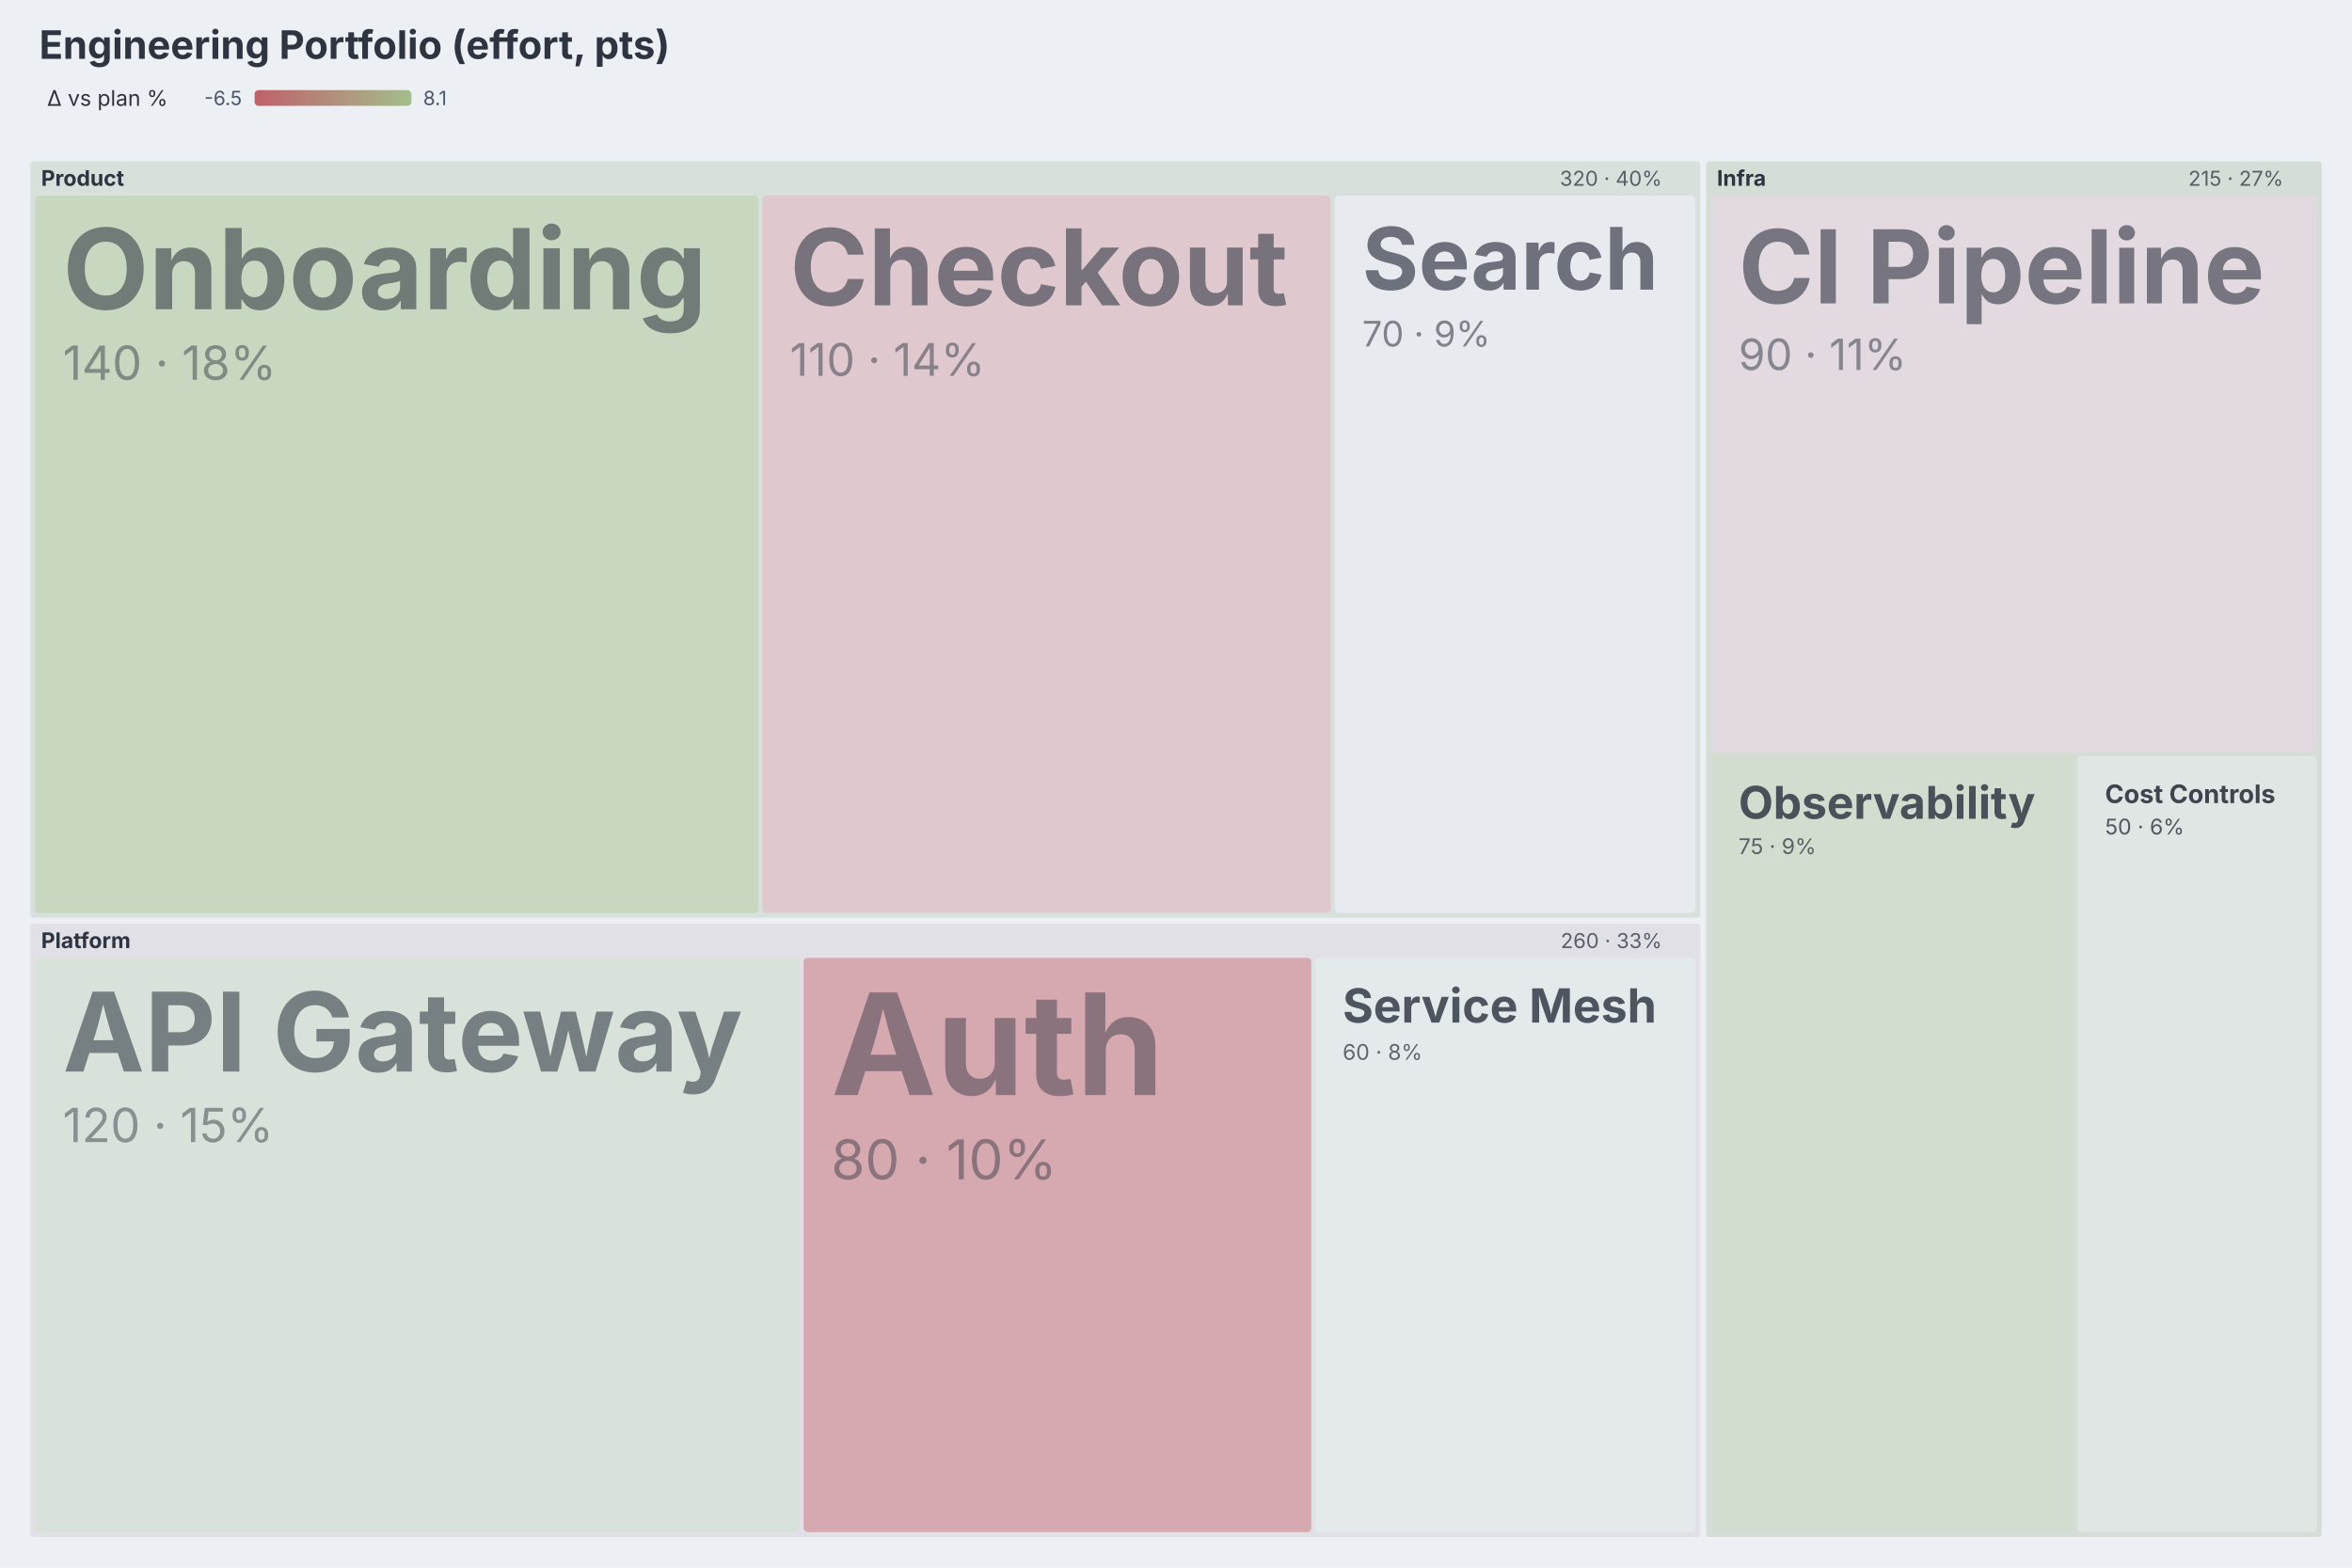
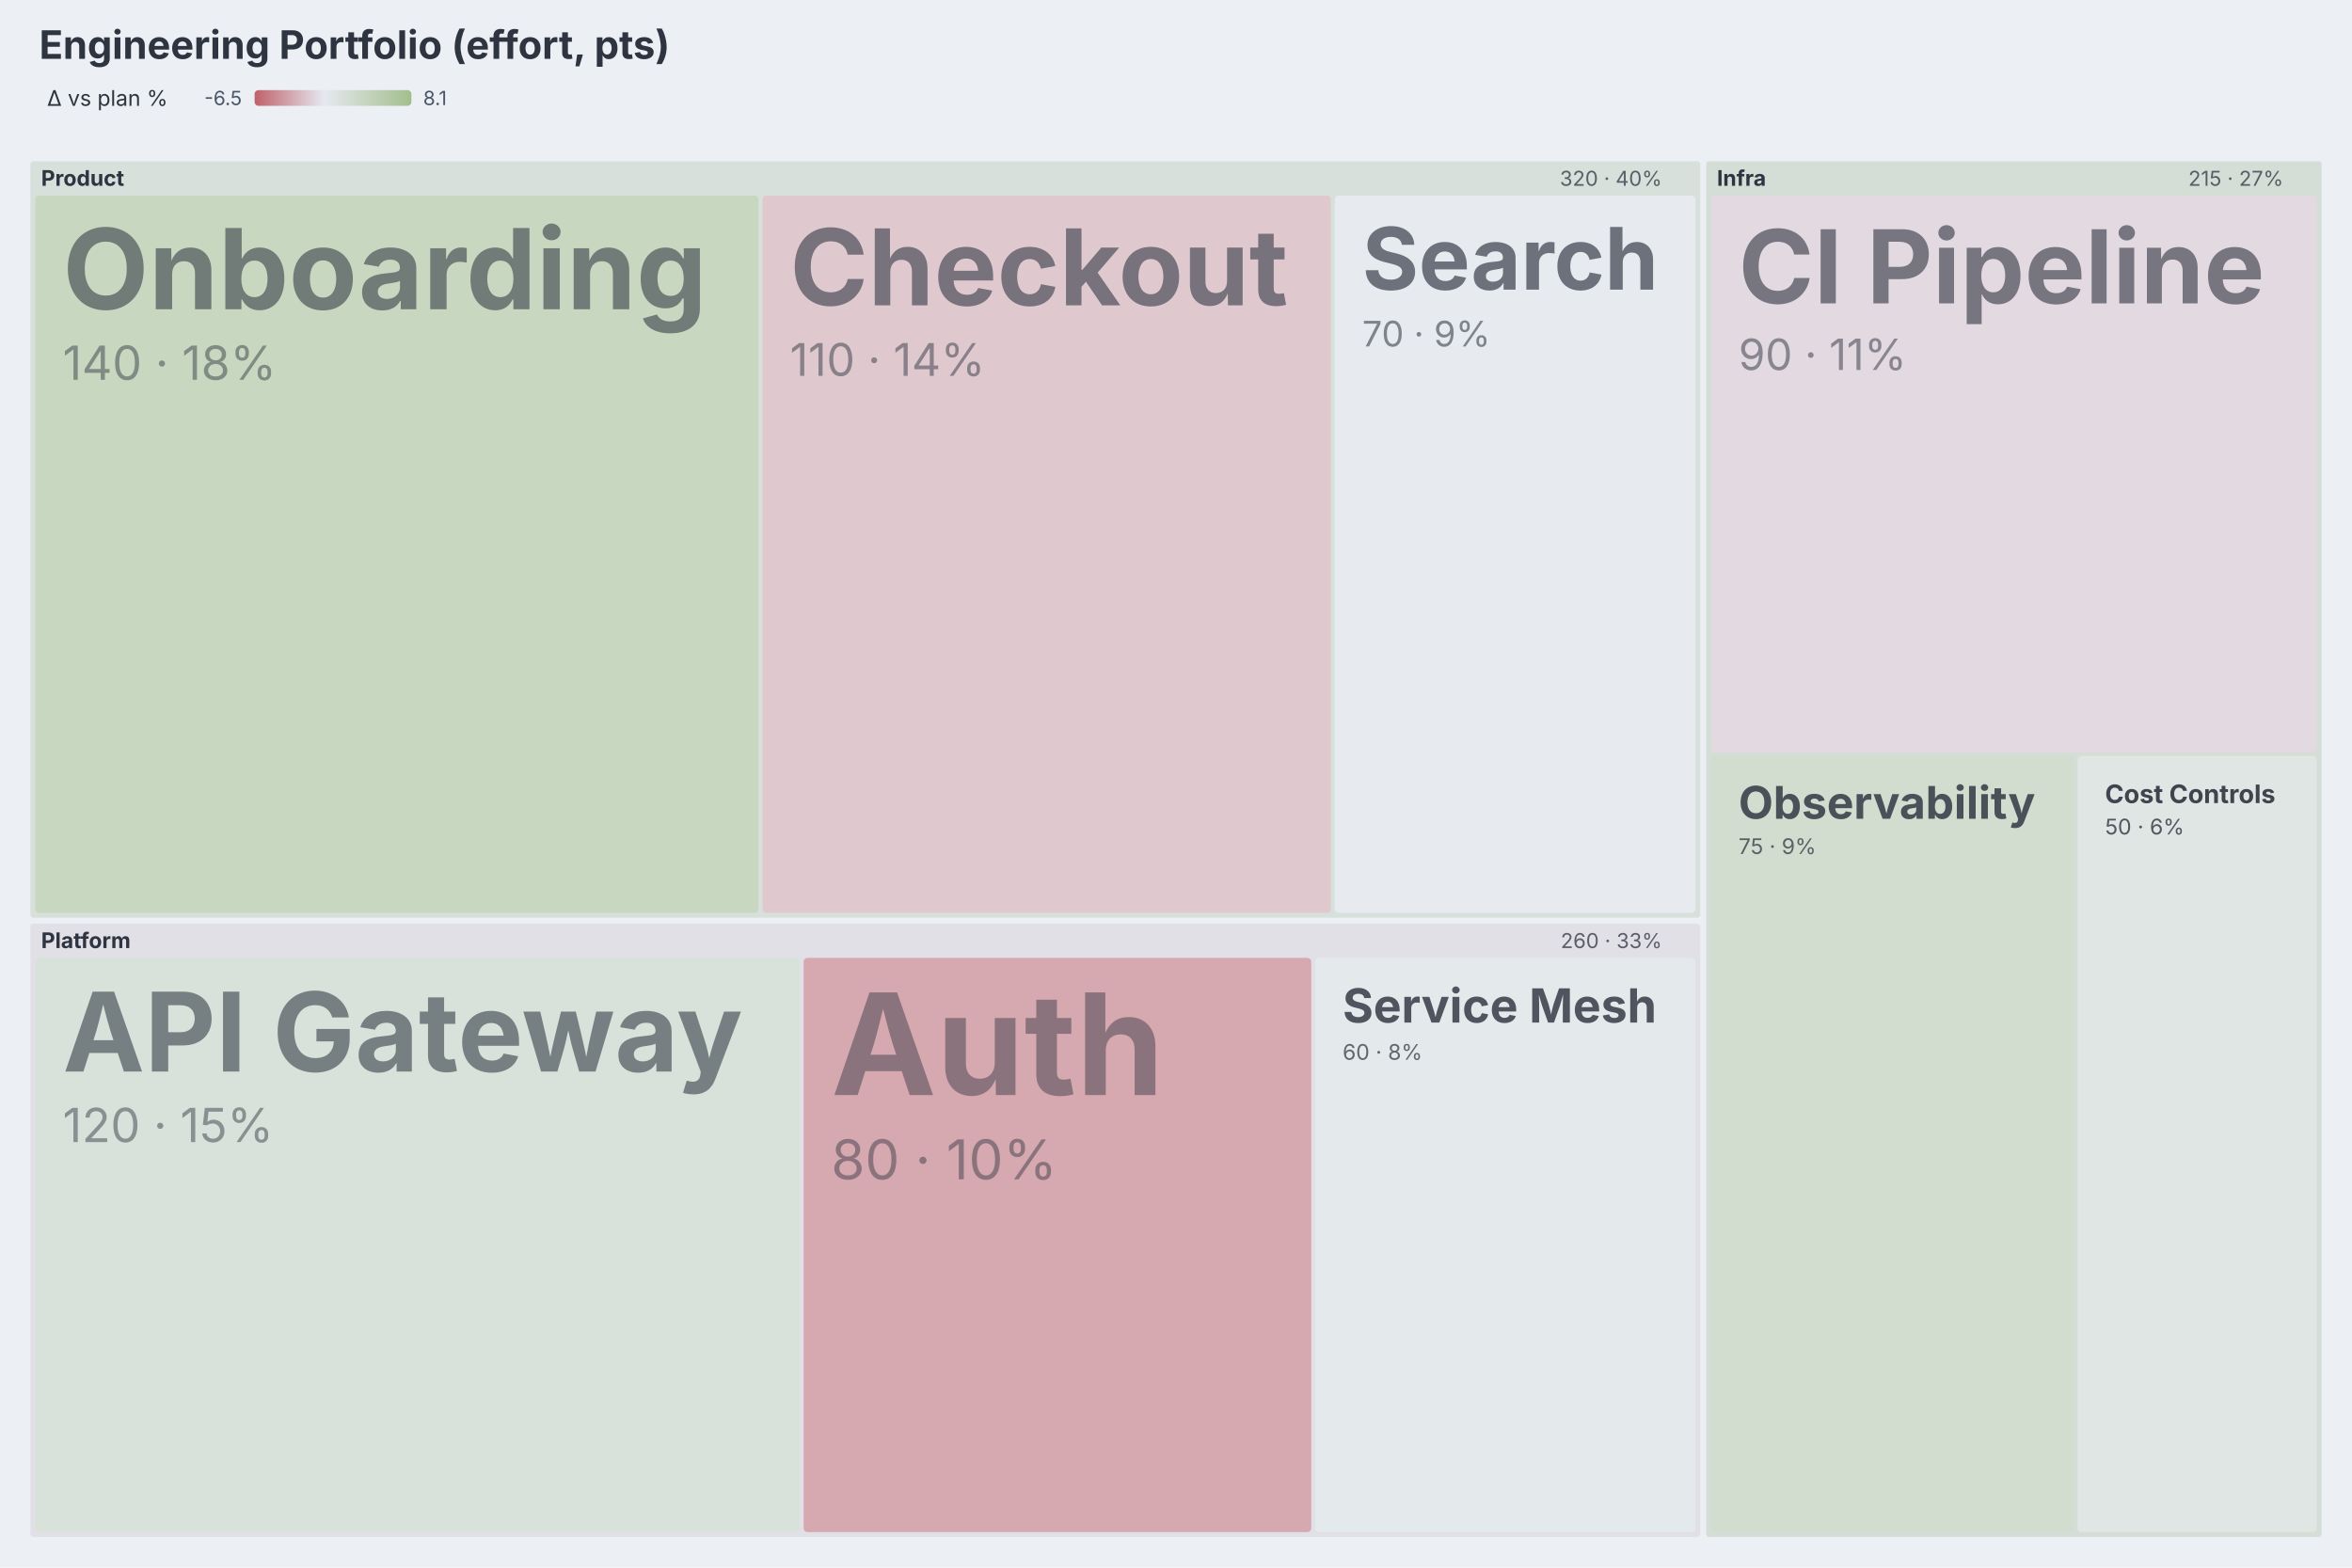
<svg xmlns="http://www.w3.org/2000/svg" aria-describedby="dgmo-desc-1c91bd60" role="img" aria-label="Engineering Portfolio (effort, pts) — Treemap diagram" width="1200" height="800" viewBox="0 0 1200 800" preserveAspectRatio="xMidYMin meet" class="dgmo-treemap" style="font-family: Inter, system-ui, Avenir, Helvetica, Arial, sans-serif; background: rgb(236, 239, 244);">
  <style>.dgmo-treemap-cell:hover{filter:saturate(1.4) brightness(1.06)}.dgmo-treemap-cell{transition:filter .12s ease, opacity .12s ease}@media (hover:hover){svg:has(.dgmo-treemap-cell[data-tag-squad="Product"]:hover) .dgmo-treemap-cell[data-tag-squad="Product"]{filter:saturate(1.4) brightness(1.06)}svg:has(.dgmo-treemap-cell[data-tag-squad="Platform"]:hover) .dgmo-treemap-cell[data-tag-squad="Platform"]{filter:saturate(1.4) brightness(1.06)}svg:has(.dgmo-treemap-cell[data-tag-squad="Infra"]:hover) .dgmo-treemap-cell[data-tag-squad="Infra"]{filter:saturate(1.4) brightness(1.06)}svg:has([data-legend-entry="product"]:hover) .dgmo-treemap-cell[data-tag-squad="Product"]{filter:saturate(1.4) brightness(1.06)}svg:has(.dgmo-treemap-cell[data-tag-squad="Product"]:hover) [data-legend-entry="product"]{filter:saturate(1.4) brightness(1.06)}svg:has([data-legend-entry="platform"]:hover) .dgmo-treemap-cell[data-tag-squad="Platform"]{filter:saturate(1.4) brightness(1.06)}svg:has(.dgmo-treemap-cell[data-tag-squad="Platform"]:hover) [data-legend-entry="platform"]{filter:saturate(1.4) brightness(1.06)}svg:has([data-legend-entry="infra"]:hover) .dgmo-treemap-cell[data-tag-squad="Infra"]{filter:saturate(1.4) brightness(1.06)}svg:has(.dgmo-treemap-cell[data-tag-squad="Infra"]:hover) [data-legend-entry="infra"]{filter:saturate(1.4) brightness(1.06)}}</style>
  <rect class="dgmo-canvas-bg" x="0" y="0" width="1200" height="800" fill="#eceff4" />
  <style>.dgmo-treemap-focus{opacity:.3;transition:opacity .12s}.dgmo-treemap-cell:hover .dgmo-treemap-focus{opacity:.7}</style>
  <text class="chart-title" x="20" y="30" text-anchor="start" fill="#2e3440" font-family="Inter, system-ui, Avenir, Helvetica, Arial, sans-serif" font-size="20" font-weight="bold" data-line-number="1">Engineering Portfolio (effort, pts)</text>
  <g class="dgmo-treemap-cells" transform="translate(12,63.81)">
    <g class="dgmo-treemap-cell" transform="translate(3,18)" data-node-path="Product" data-branch="Product" data-line-number="14" data-heat="1.7333333333333332" data-tag-squad="Product">
      <rect class="dgmo-treemap-rect branch" width="853" height="387" rx="2" fill="#d7e0db" fill-opacity="1" stroke="#eceff4" stroke-width="1" />
      <text class="dgmo-treemap-header" x="6" y="13" font-size="11" font-weight="bold" fill="#2e3440">Product</text>
      <text class="dgmo-treemap-header-value" x="833" y="13" text-anchor="end" font-size="10.5" fill="#2e3440" opacity="0.75">320 · 40%</text>
    </g>
    <g class="dgmo-treemap-cell" transform="translate(3,407)" data-node-path="Platform" data-branch="Platform" data-line-number="10" data-heat="-0.43333333333333335" data-tag-squad="Platform">
      <rect class="dgmo-treemap-rect branch" width="853" height="314" rx="2" fill="#e2e0e7" fill-opacity="1" stroke="#eceff4" stroke-width="1" />
      <text class="dgmo-treemap-header" x="6" y="13" font-size="11" font-weight="bold" fill="#2e3440">Platform</text>
      <text class="dgmo-treemap-header-value" x="833" y="13" text-anchor="end" font-size="10.5" fill="#2e3440" opacity="0.75">260 · 33%</text>
    </g>
    <g class="dgmo-treemap-cell" transform="translate(858,18)" data-node-path="Infra" data-branch="Infra" data-line-number="18" data-heat="2.033333333333333" data-tag-squad="Infra">
      <rect class="dgmo-treemap-rect branch" width="315" height="703" rx="2" fill="#d4ded7" fill-opacity="1" stroke="#eceff4" stroke-width="1" />
      <text class="dgmo-treemap-header" x="6" y="13" font-size="11" font-weight="bold" fill="#2e3440">Infra</text>
      <text class="dgmo-treemap-header-value" x="295" y="13" text-anchor="end" font-size="10.5" fill="#2e3440" opacity="0.75">215 · 27%</text>
    </g>
    <g class="dgmo-treemap-cell" transform="translate(6,36)" data-node-path="Product / Onboarding" data-branch="Product" data-line-number="15" data-heat="8.1" data-tag-squad="Product">
      <rect class="dgmo-treemap-rect" width="369" height="366" rx="2" fill="#c8d7c0" fill-opacity="1" stroke="#eceff4" stroke-width="0" />
      <text class="dgmo-treemap-label" x="14" y="58" font-size="57" font-weight="bold" fill="#2e3440" opacity="0.565">Onboarding</text>
      <text class="dgmo-treemap-value" x="14" y="94" font-size="24" fill="#2e3440" opacity="0.465">140 · 18%</text>
    </g>
    <g class="dgmo-treemap-cell" transform="translate(377,36)" data-node-path="Product / Checkout" data-branch="Product" data-line-number="16" data-heat="-3.4" data-tag-squad="Product">
      <rect class="dgmo-treemap-rect" width="290" height="366" rx="2" fill="#dfc9cf" fill-opacity="1" stroke="#eceff4" stroke-width="0" />
      <text class="dgmo-treemap-label" x="14" y="56" font-size="54" font-weight="bold" fill="#2e3440" opacity="0.589">Checkout</text>
      <text class="dgmo-treemap-value" x="14" y="92" font-size="23" fill="#2e3440" opacity="0.488">110 · 14%</text>
    </g>
    <g class="dgmo-treemap-cell" transform="translate(669,36)" data-node-path="Product / Search" data-branch="Product" data-line-number="17" data-heat="0.5" data-tag-squad="Product">
      <rect class="dgmo-treemap-rect" width="184" height="366" rx="2" fill="#e7ebef" fill-opacity="1" stroke="#eceff4" stroke-width="0" />
      <text class="dgmo-treemap-label" x="14" y="48" font-size="44" font-weight="bold" fill="#2e3440" opacity="0.665">Search</text>
      <text class="dgmo-treemap-value" x="14" y="77" font-size="18" fill="#2e3440" opacity="0.565">70 · 9%</text>
    </g>
    <g class="dgmo-treemap-cell" transform="translate(6,425)" data-node-path="Platform / API Gateway" data-branch="Platform" data-line-number="11" data-heat="4" data-tag-squad="Platform">
      <rect class="dgmo-treemap-rect" width="390" height="293" rx="2" fill="#d8e2da" fill-opacity="1" stroke="#eceff4" stroke-width="0" />
      <text class="dgmo-treemap-label" x="14" y="58" font-size="56" font-weight="bold" fill="#2e3440" opacity="0.573">API Gateway</text>
      <text class="dgmo-treemap-value" x="14" y="94" font-size="24" fill="#2e3440" opacity="0.473">120 · 15%</text>
    </g>
    <g class="dgmo-treemap-cell" transform="translate(398,425)" data-node-path="Platform / Auth" data-branch="Platform" data-line-number="12" data-heat="-6.5" data-tag-squad="Platform">
      <rect class="dgmo-treemap-rect" width="259" height="293" rx="2" fill="#d6a8af" fill-opacity="1" stroke="#eceff4" stroke-width="0" />
      <text class="dgmo-treemap-label" x="14" y="70" font-size="72" font-weight="bold" fill="#2e3440" opacity="0.45">Auth</text>
      <text class="dgmo-treemap-value" x="14" y="113" font-size="28" fill="#2e3440" opacity="0.45">80 · 10%</text>
    </g>
    <g class="dgmo-treemap-cell" transform="translate(659,425)" data-node-path="Platform / Service Mesh" data-branch="Platform" data-line-number="13" data-heat="1.2" data-tag-squad="Platform">
      <rect class="dgmo-treemap-rect" width="194" height="293" rx="2" fill="#e4e9eb" fill-opacity="1" stroke="#eceff4" stroke-width="0" />
      <text class="dgmo-treemap-label" x="14" y="33" font-size="24" font-weight="bold" fill="#2e3440" opacity="0.819">Service Mesh</text>
      <text class="dgmo-treemap-value" x="14" y="52" font-size="11" fill="#2e3440" opacity="0.719">60 · 8%</text>
    </g>
    <g class="dgmo-treemap-cell" transform="translate(861,36)" data-node-path="Infra / CI Pipeline" data-branch="Infra" data-line-number="19" data-heat="-1.8" data-tag-squad="Infra">
      <rect class="dgmo-treemap-rect" width="309" height="284" rx="2" fill="#e3d9e0" fill-opacity="1" stroke="#eceff4" stroke-width="0" />
      <text class="dgmo-treemap-label" x="14" y="55" font-size="52" font-weight="bold" fill="#2e3440" opacity="0.604">CI Pipeline</text>
      <text class="dgmo-treemap-value" x="14" y="89" font-size="22" fill="#2e3440" opacity="0.504">90 · 11%</text>
    </g>
    <g class="dgmo-treemap-cell" transform="translate(861,322)" data-node-path="Infra / Observability" data-branch="Infra" data-line-number="20" data-heat="5.6" data-tag-squad="Infra">
      <rect class="dgmo-treemap-rect" width="185" height="396" rx="2" fill="#d2ddd0" fill-opacity="1" stroke="#eceff4" stroke-width="0" />
      <text class="dgmo-treemap-label" x="14" y="32" font-size="23" font-weight="bold" fill="#2e3440" opacity="0.827">Observability</text>
      <text class="dgmo-treemap-value" x="14" y="50" font-size="11" fill="#2e3440" opacity="0.727">75 · 9%</text>
    </g>
    <g class="dgmo-treemap-cell" transform="translate(1048,322)" data-node-path="Infra / Cost Controls" data-branch="Infra" data-line-number="21" data-heat="2.3" data-tag-squad="Infra">
      <rect class="dgmo-treemap-rect" width="122" height="396" rx="2" fill="#dfe6e4" fill-opacity="1" stroke="#eceff4" stroke-width="0" />
      <text class="dgmo-treemap-label" x="14" y="24" font-size="13" font-weight="bold" fill="#2e3440" opacity="0.904">Cost Controls</text>
      <text class="dgmo-treemap-value" x="14" y="40" font-size="11" fill="#2e3440" opacity="0.804">50 · 6%</text>
    </g>
  </g>
  <g class="dgmo-treemap-legend" transform="translate(0, 36)">
    <g data-frame-legend="" data-dx="20" transform="translate(20,0)">
      <g class="dgmo-legend" data-legend-title-relation="below-title" data-legend-capsule-addon-width="0" data-legend-active="vs-plan" data-legend-left="0" data-legend-right="213.041">
        <g transform="translate(0,0)" data-legend-group="vs-plan">
          <text x="4" y="14" dominant-baseline="central" font-size="11" font-weight="normal" fill="#2e3440" font-family="Inter, system-ui, Avenir, Helvetica, Arial, sans-serif">Δ vs plan %</text>
          <defs>
            <linearGradient id="dgmo-legend-ramp-vs-plan">
              <stop offset="0%" stop-color="#bf616a" />
+               <stop offset="44.521%" stop-color="#e5e9f0" />
              <stop offset="100%" stop-color="#a3be8c" />
            </linearGradient>
          </defs>
          <text x="84.291" y="14" dominant-baseline="central" font-size="10" fill="#4c566a" pointer-events="none" font-family="Inter, system-ui, Avenir, Helvetica, Arial, sans-serif">-6.5</text>
          <rect class="dgmo-legend-gradient-ramp" data-ramp-min="-6.5" data-ramp-max="8.1" x="109.901" y="10" width="80" height="8" rx="2" fill="url(#dgmo-legend-ramp-vs-plan)" />
          <text x="195.901" y="14" dominant-baseline="central" font-size="10" fill="#4c566a" pointer-events="none" font-family="Inter, system-ui, Avenir, Helvetica, Arial, sans-serif">8.1</text>
        </g>
      </g>
    </g>
  </g>
</svg>
